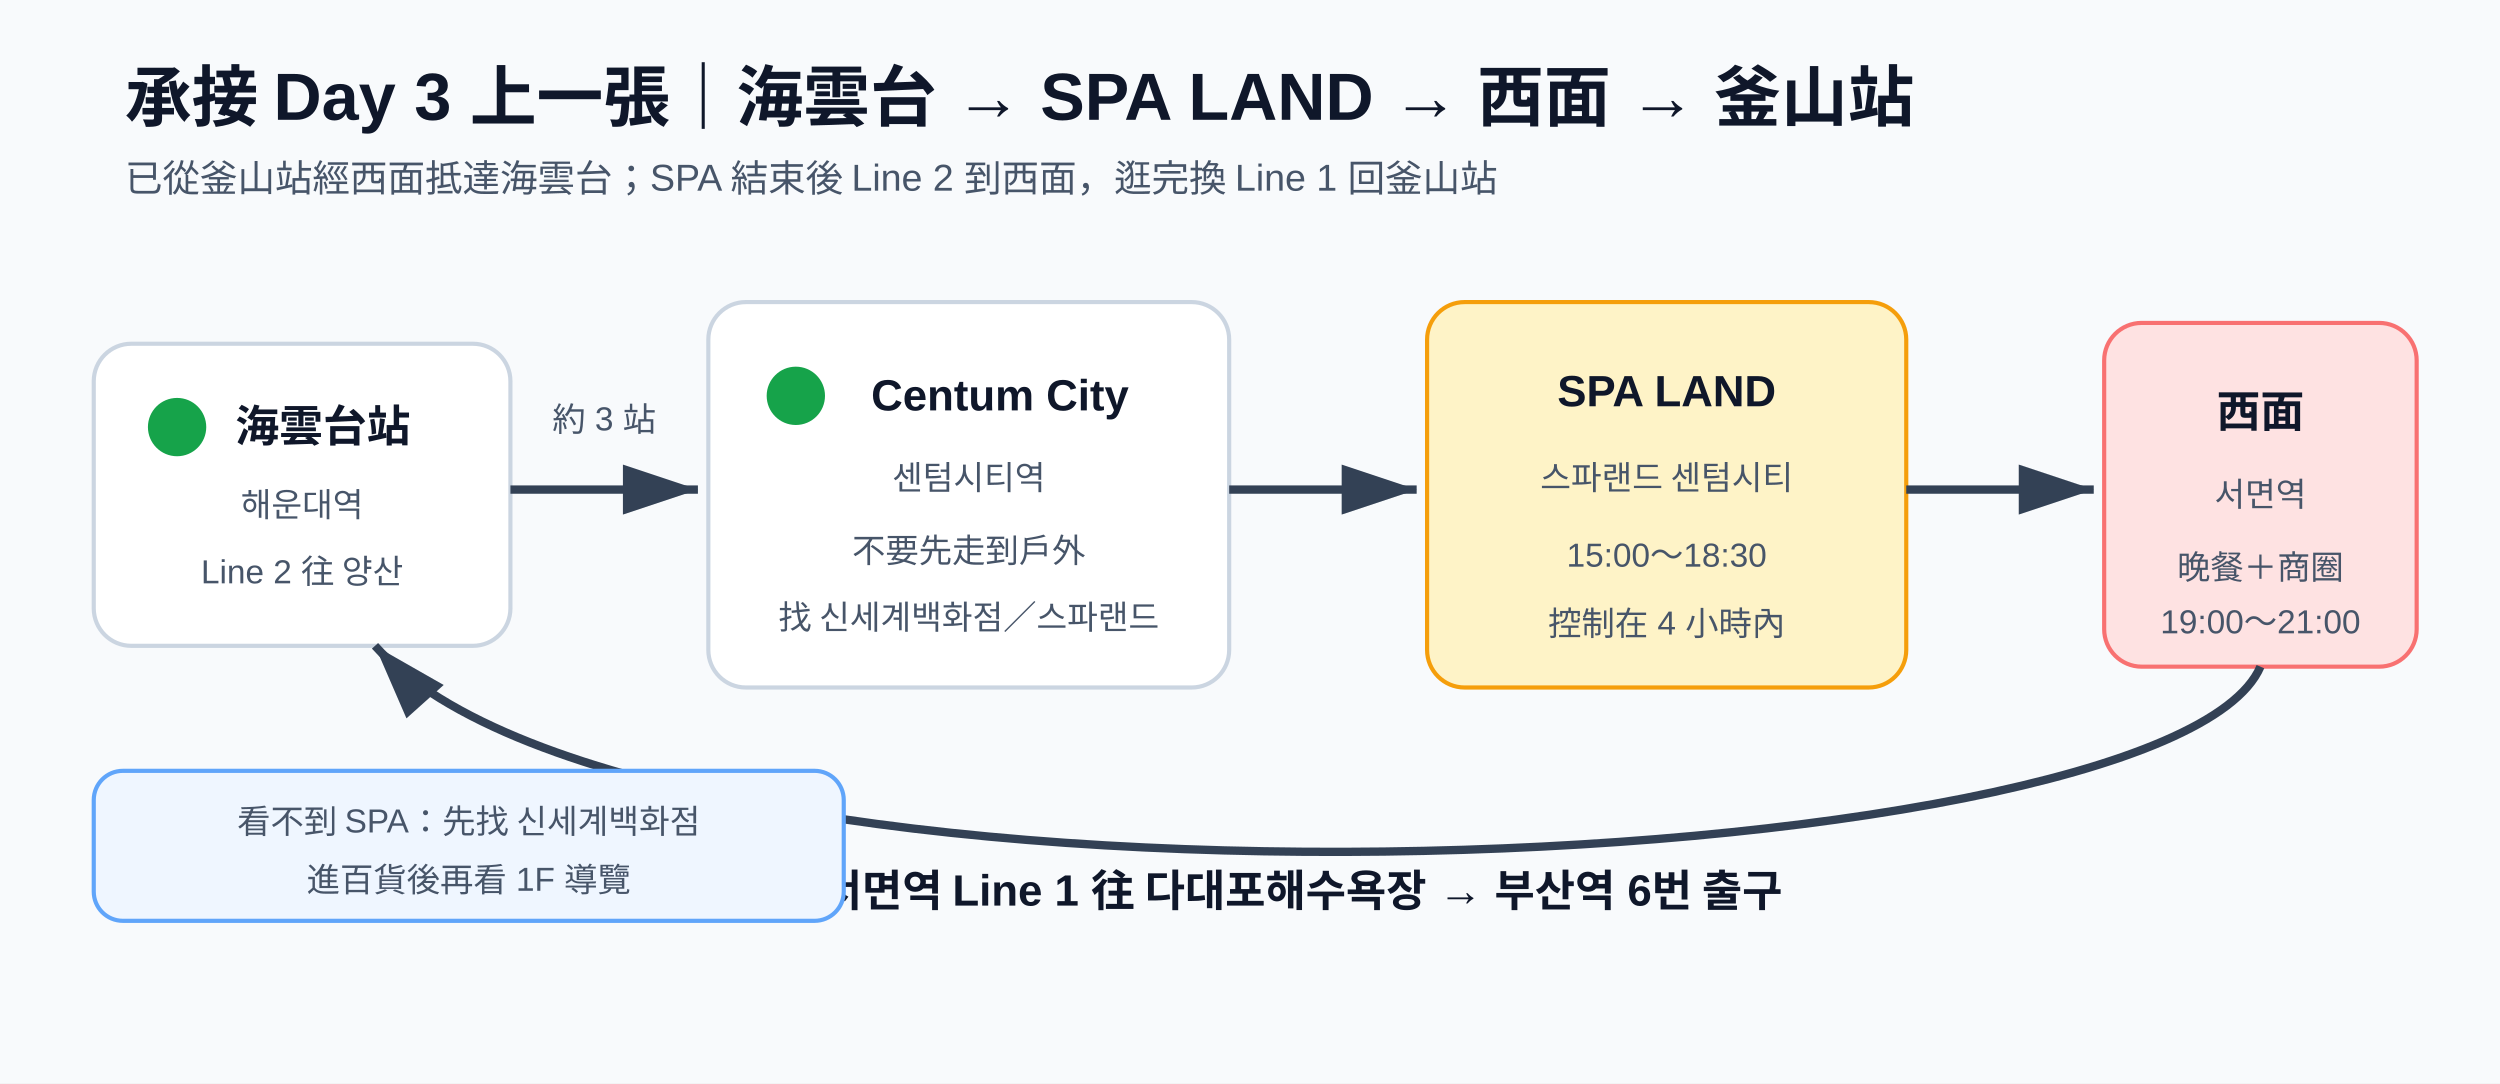
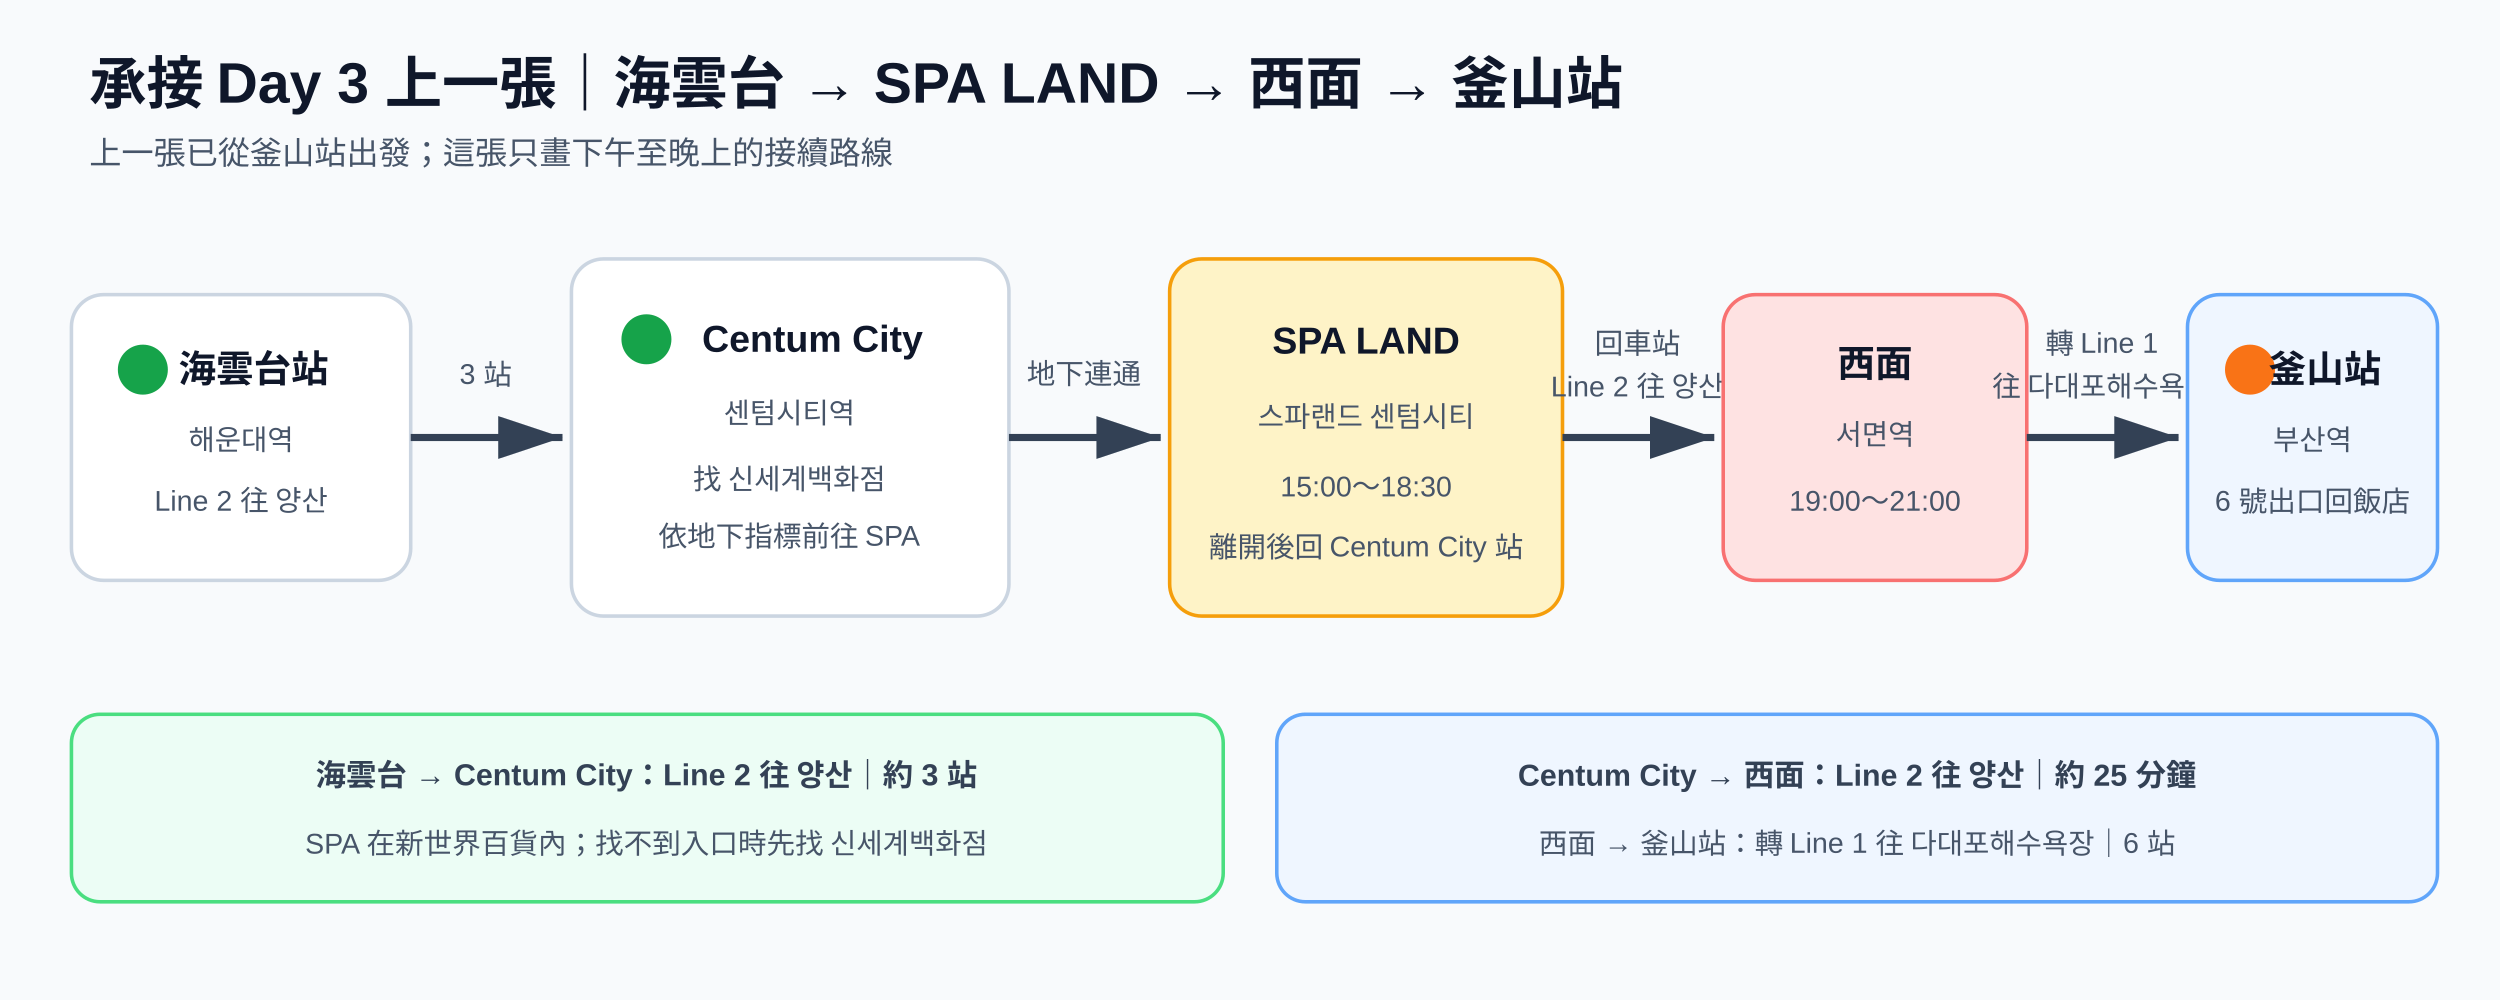
- <svg xmlns="http://www.w3.org/2000/svg" viewBox="0 0 1200 520" role="img" aria-labelledby="title desc">
+ <svg xmlns="http://www.w3.org/2000/svg" viewBox="0 0 1400 560" role="img" aria-labelledby="title desc">
  <defs>
    <marker id="arrow" markerWidth="10" markerHeight="10" refX="9" refY="3" orient="auto">
      <path d="M0 0 L0 6 L9 3 z" fill="#334155" />
    </marker>
-     <style>.title{font:700 32px Arial,'Noto Sans TC',sans-serif;fill:#0f172a}.sub{font:500 18px Arial,'Noto Sans TC',sans-serif;fill:#475569}.box{fill:#fff;stroke:#cbd5e1;stroke-width:2;rx:18}.label{font:700 21px Arial,'Noto Sans TC',sans-serif;fill:#0f172a}.small{font:500 16px Arial,'Noto Sans TC',sans-serif;fill:#475569}.arrow{stroke:#334155;stroke-width:4;fill:none;marker-end:url(#arrow)}</style>
+     <style>
+       .title{font:700 32px Arial,'Noto Sans TC',sans-serif;fill:#0f172a}
+       .sub{font:500 18px Arial,'Noto Sans TC',sans-serif;fill:#475569}
+       .box{fill:#fff;stroke:#cbd5e1;stroke-width:2}
+       .label{font:700 21px Arial,'Noto Sans TC',sans-serif;fill:#0f172a}
+       .small{font:500 16px Arial,'Noto Sans TC',sans-serif;fill:#475569}
+       .note{font:700 17px Arial,'Noto Sans TC',sans-serif;fill:#334155}
+       .arrow{stroke:#334155;stroke-width:4;fill:none;marker-end:url(#arrow)}
+     </style>
  </defs>
-   <rect width="1200" height="520" fill="#f8fafc" />
-   <text x="60" y="58" class="title">承接 Day 3 上一張｜海雲台 → SPA LAND → 西面 → 釜山站</text>
-   <text x="60" y="92" class="sub">已從釜山站經西面抵達海雲台；SPA 結束後 Line 2 到西面，逛完換 Line 1 回釜山站</text>
-   <rect x="45" y="165" width="200" height="145" class="box" />
-   <circle cx="85" cy="205" r="14" fill="#16a34a" />
-   <text x="155" y="212" text-anchor="middle" class="label">海雲台站</text>
-   <text x="145" y="248" text-anchor="middle" class="small">해운대역</text>
-   <text x="145" y="280" text-anchor="middle" class="small">Line 2 往 양산</text>
-   <path d="M245 235 H335" class="arrow" />
-   <text x="290" y="207" text-anchor="middle" class="small">約 3 站</text>
-   <rect x="340" y="145" width="250" height="185" class="box" />
-   <circle cx="382" cy="190" r="14" fill="#16a34a" />
-   <text x="480" y="197" text-anchor="middle" class="label">Centum City</text>
-   <text x="465" y="235" text-anchor="middle" class="small">센텀시티역</text>
-   <text x="465" y="270" text-anchor="middle" class="small">不要先走到戶外</text>
-   <text x="465" y="302" text-anchor="middle" class="small">找 신세계백화점／스파랜드</text>
-   <path d="M590 235 H680" class="arrow" />
-   <rect x="685" y="145" width="230" height="185" fill="#fef3c7" stroke="#f59e0b" stroke-width="2" rx="18" />
-   <text x="800" y="195" text-anchor="middle" class="label">SPA LAND</text>
-   <text x="800" y="235" text-anchor="middle" class="small">스파랜드 센텀시티</text>
-   <text x="800" y="272" text-anchor="middle" class="small">15:00～18:30</text>
-   <text x="800" y="305" text-anchor="middle" class="small">控制在 4 小時內</text>
-   <path d="M915 235 H1005" class="arrow" />
-   <rect x="1010" y="155" width="150" height="165" fill="#fee2e2" stroke="#f87171" stroke-width="2" rx="18" />
-   <text x="1085" y="205" text-anchor="middle" class="label">西面</text>
-   <text x="1085" y="243" text-anchor="middle" class="small">서면역</text>
-   <text x="1085" y="278" text-anchor="middle" class="small">晚餐＋商圈</text>
-   <text x="1085" y="304" text-anchor="middle" class="small">19:00～21:00</text>
-   <path d="M1085 320 C1040 425 310 455 180 310" class="arrow" />
-   <text x="625" y="435" text-anchor="middle" class="label">서면역 Line 1 往 다대포해수욕장 → 부산역 6번 출구</text>
-   <rect x="45" y="370" width="360" height="72" fill="#eff6ff" stroke="#60a5fa" stroke-width="2" rx="14" />
-   <text x="225" y="400" text-anchor="middle" class="small">看不到 SPA：先找 신세계백화점</text>
-   <text x="225" y="428" text-anchor="middle" class="small">進百貨後再看 1F 導覽</text>
+   <rect width="1400" height="560" fill="#f8fafc" />
+   <text x="50" y="58" class="title">承接 Day 3 上一張｜海雲台 → SPA LAND → 西面 → 釜山站</text>
+   <text x="50" y="92" class="sub">上一張已從釜山站出發；這張只畫下午至晚上的接續路線</text>
+   <rect x="40" y="165" width="190" height="160" rx="18" class="box" />
+   <circle cx="80" cy="207" r="14" fill="#16a34a" />
+   <text x="142" y="214" text-anchor="middle" class="label">海雲台站</text>
+   <text x="135" y="252" text-anchor="middle" class="small">해운대역</text>
+   <text x="135" y="286" text-anchor="middle" class="small">Line 2 往 양산</text>
+   <path d="M230 245 H315" class="arrow" />
+   <text x="272" y="215" text-anchor="middle" class="small">3 站</text>
+   <rect x="320" y="145" width="245" height="200" rx="18" class="box" />
+   <circle cx="362" cy="190" r="14" fill="#16a34a" />
+   <text x="455" y="197" text-anchor="middle" class="label">Centum City</text>
+   <text x="442" y="237" text-anchor="middle" class="small">센텀시티역</text>
+   <text x="442" y="274" text-anchor="middle" class="small">找 신세계백화점</text>
+   <text x="442" y="306" text-anchor="middle" class="small">依地下指標前往 SPA</text>
+   <path d="M565 245 H650" class="arrow" />
+   <text x="607" y="215" text-anchor="middle" class="small">地下連通</text>
+   <rect x="655" y="145" width="220" height="200" rx="18" fill="#fef3c7" stroke="#f59e0b" stroke-width="2" />
+   <text x="765" y="198" text-anchor="middle" class="label">SPA LAND</text>
+   <text x="765" y="239" text-anchor="middle" class="small">스파랜드 센텀시티</text>
+   <text x="765" y="278" text-anchor="middle" class="small">15:00～18:30</text>
+   <text x="765" y="312" text-anchor="middle" class="small">離開後回 Centum City 站</text>
+   <path d="M875 245 H960" class="arrow" />
+   <text x="917" y="198" text-anchor="middle" class="small">回車站</text>
+   <text x="917" y="222" text-anchor="middle" class="small">Line 2 往 양산</text>
+   <rect x="965" y="165" width="170" height="160" rx="18" fill="#fee2e2" stroke="#f87171" stroke-width="2" />
+   <text x="1050" y="211" text-anchor="middle" class="label">西面</text>
+   <text x="1050" y="249" text-anchor="middle" class="small">서면역</text>
+   <text x="1050" y="286" text-anchor="middle" class="small">19:00～21:00</text>
+   <path d="M1135 245 H1220" class="arrow" />
+   <text x="1177" y="198" text-anchor="middle" class="small">轉 Line 1</text>
+   <text x="1177" y="222" text-anchor="middle" class="small">往 다대포해수욕장</text>
+   <rect x="1225" y="165" width="140" height="160" rx="18" fill="#eff6ff" stroke="#60a5fa" stroke-width="2" />
+   <circle cx="1260" cy="207" r="14" fill="#f97316" />
+   <text x="1302" y="214" text-anchor="middle" class="label">釜山站</text>
+   <text x="1295" y="252" text-anchor="middle" class="small">부산역</text>
+   <text x="1295" y="286" text-anchor="middle" class="small">6 號出口回飯店</text>
+   <rect x="40" y="400" width="645" height="105" rx="16" fill="#ecfdf5" stroke="#4ade80" stroke-width="2" />
+   <text x="362" y="440" text-anchor="middle" class="note">海雲台 → Centum City：Line 2 往 양산｜約 3 站</text>
+   <text x="362" y="478" text-anchor="middle" class="small">SPA 在新世界百貨內；找不到入口時先找 신세계백화점</text>
+   <rect x="715" y="400" width="650" height="105" rx="16" fill="#eff6ff" stroke="#60a5fa" stroke-width="2" />
+   <text x="1040" y="440" text-anchor="middle" class="note">Centum City → 西面：Line 2 往 양산｜約 25 分鐘</text>
+   <text x="1040" y="478" text-anchor="middle" class="small">西面 → 釜山站：轉 Line 1 往 다대포해수욕장｜6 站</text>
</svg>
